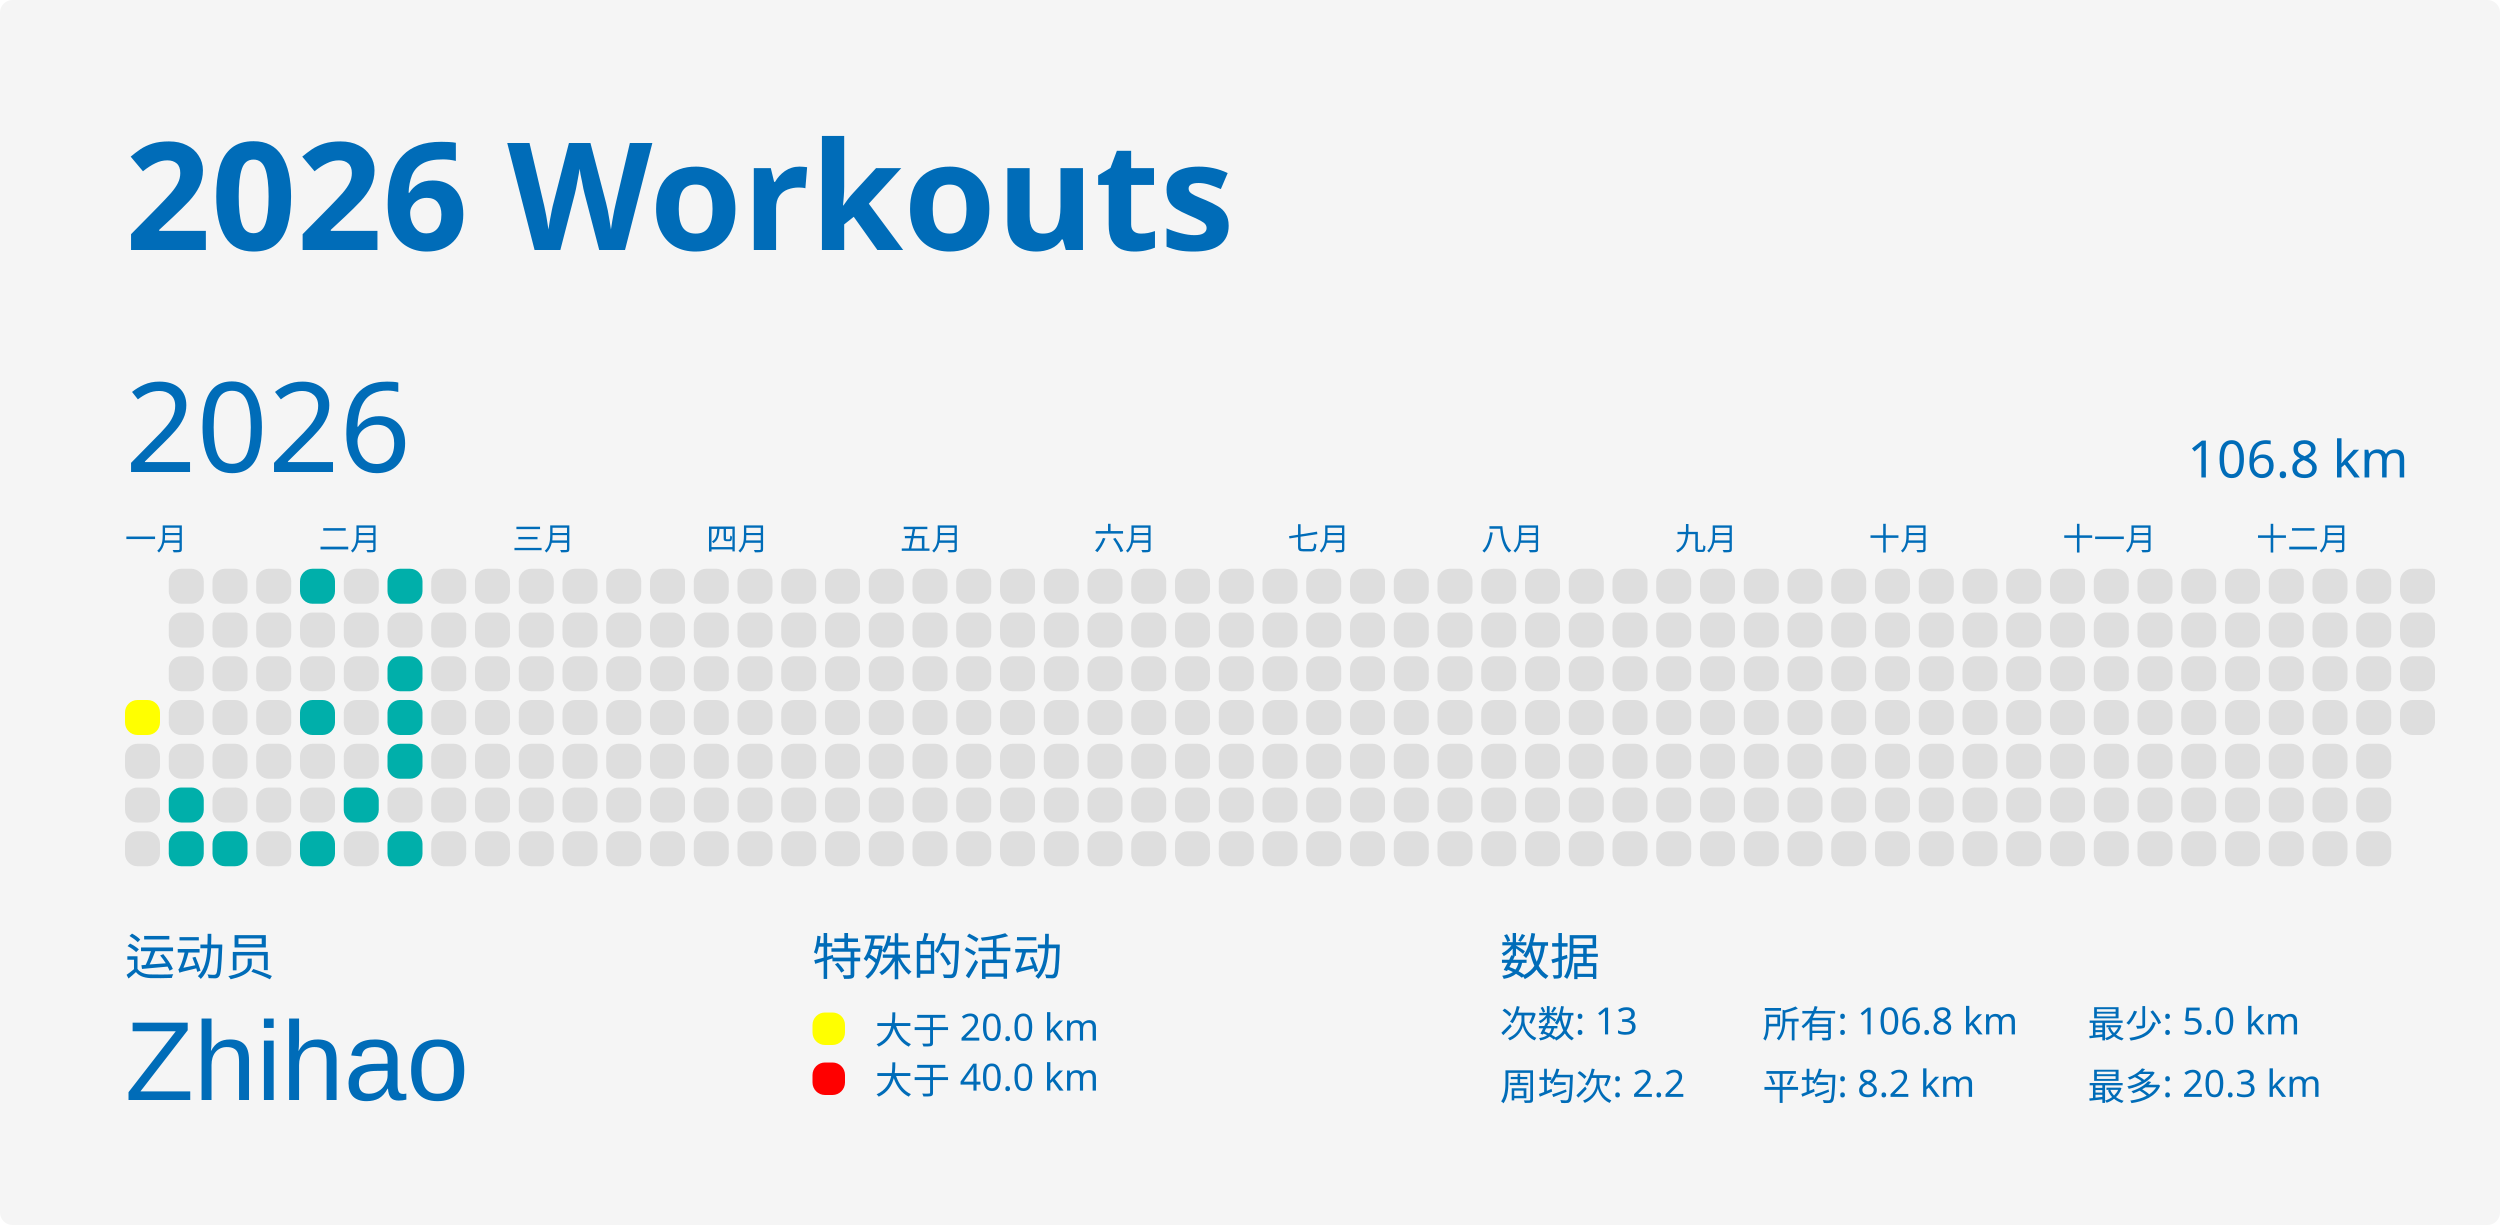
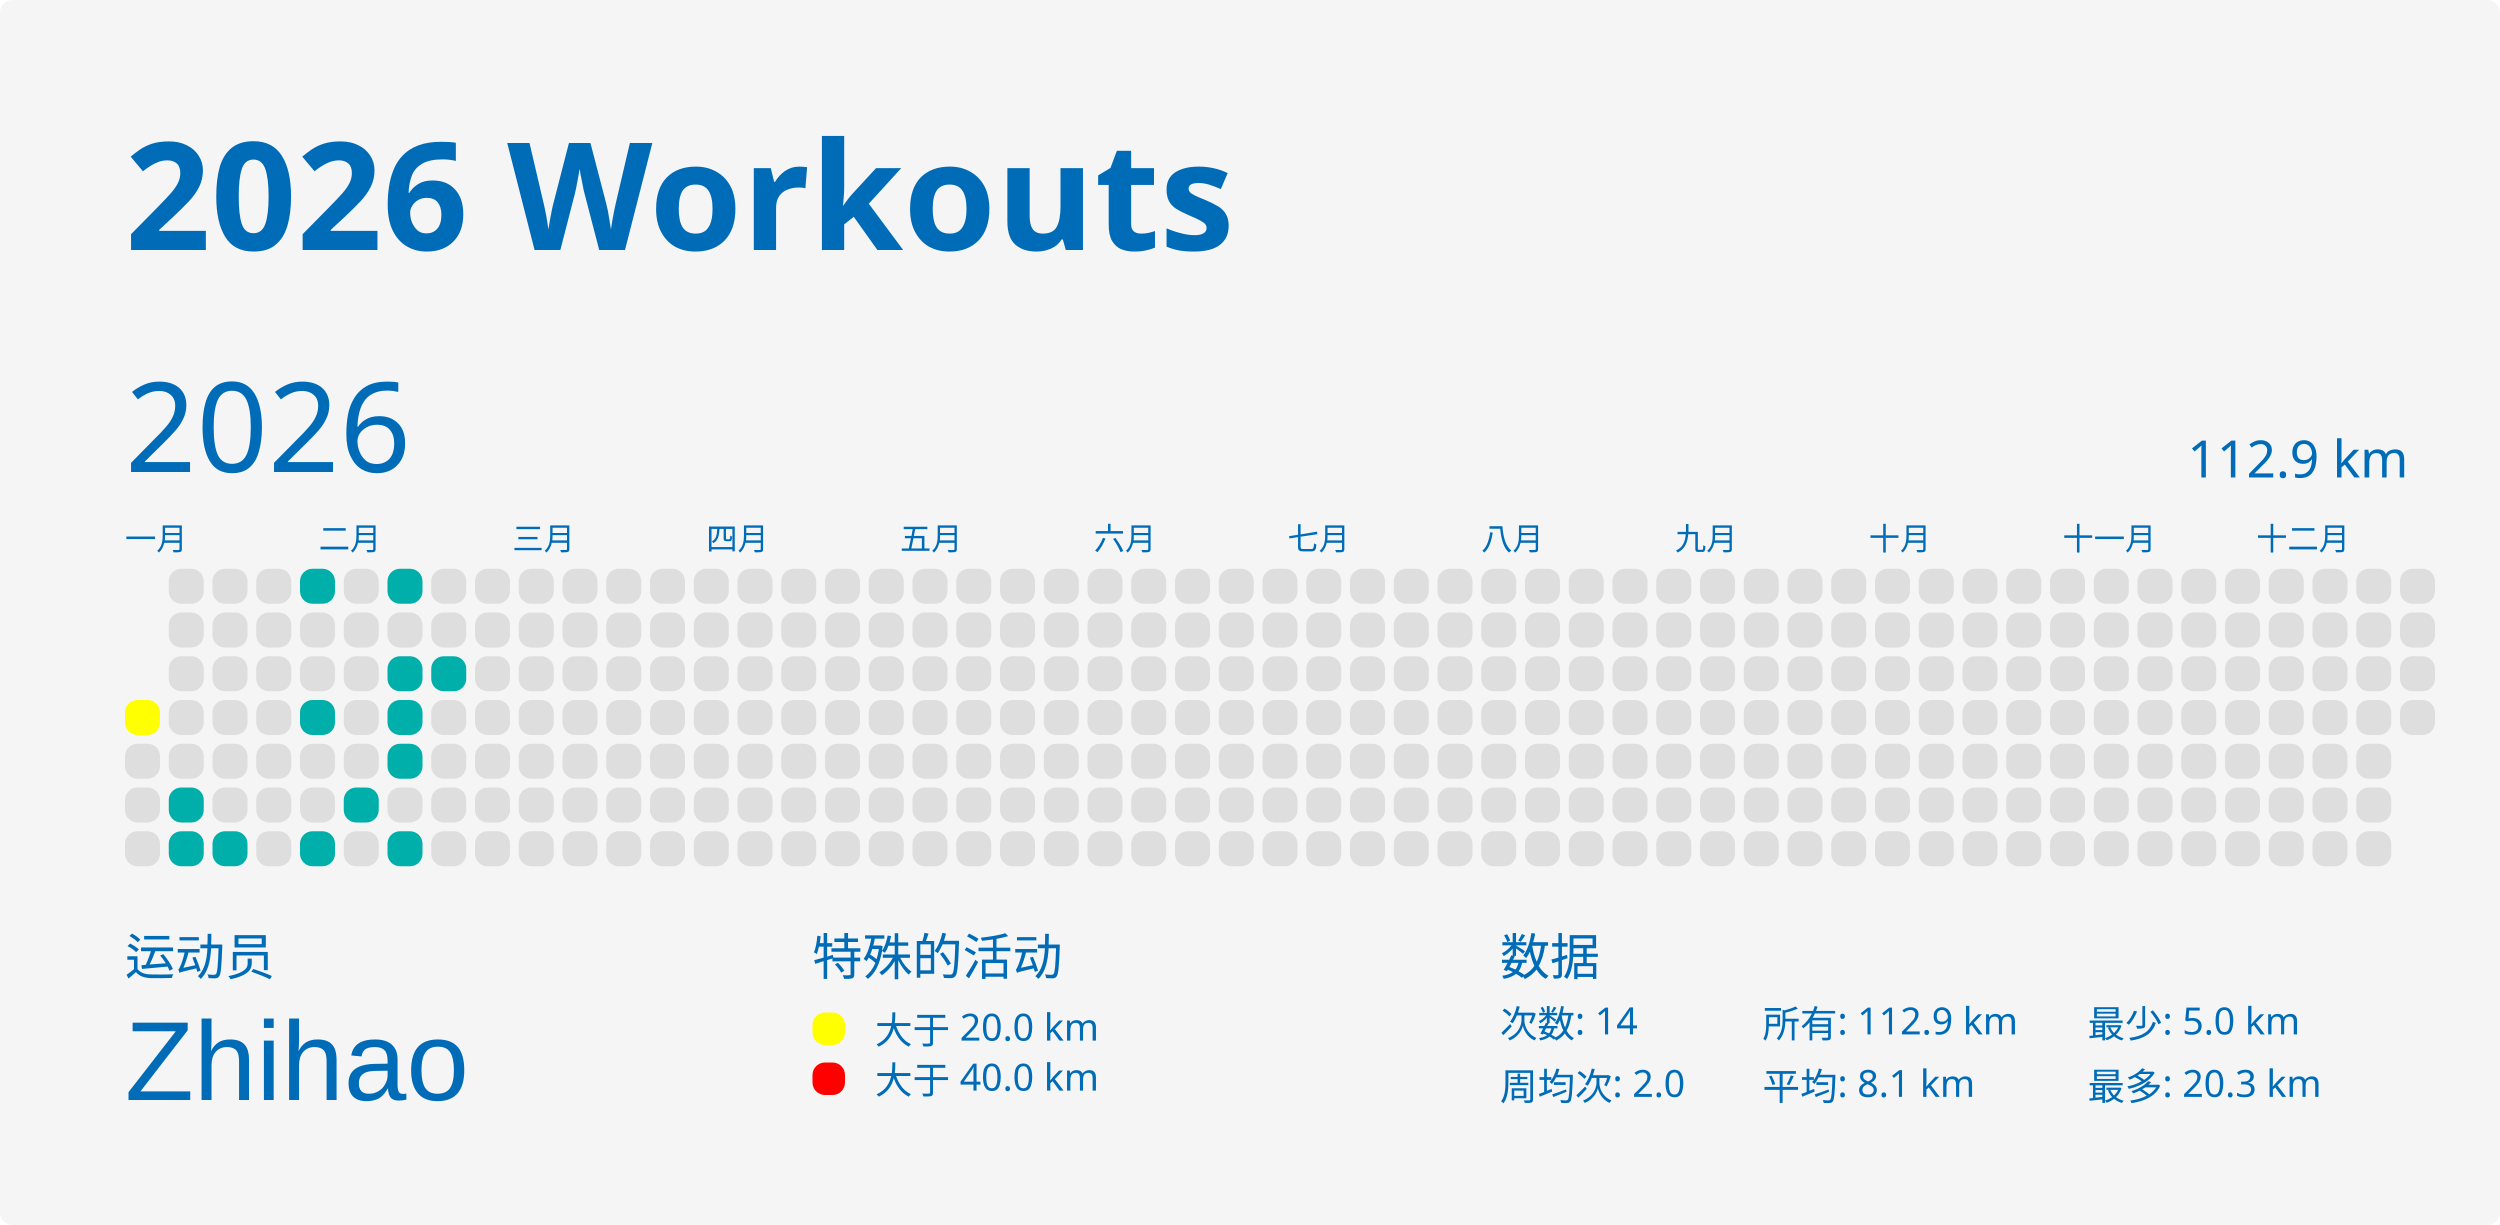
<svg xmlns="http://www.w3.org/2000/svg" baseProfile="full" height="98mm" version="1.1" viewBox="0,0,200,98" width="200mm">
  <defs />
  <rect fill="#f5f5f5" height="98" rx="1" ry="1" width="200" x="0" y="0" />
  <text fill="#006cb8" style="font-size:12px; font-family:MGI-Regular; font-weight:bold;" x="10" y="20">2026 Workouts</text>
  <text fill="#006cb8" style="font-size:4px; font-family:MGI-Regular" x="10" y="78">运动员</text>
  <text fill="#006cb8" style="font-size:9px; font-family:Arial" x="10" y="88">Zhihao</text>
  <text fill="#006cb8" style="font-size:4px; font-family:MGI-Regular" x="65" y="78">特殊的活动</text>
  <rect fill="yellow" height="2.6" rx="1" ry="1" width="2.6" x="65" y="81" />
  <text fill="#006cb8" style="font-size:3px; font-family:MGI-Regular" x="70" y="83.5">大于 20.0 km</text>
  <rect fill="red" height="2.6" rx="1" ry="1" width="2.6" x="65" y="85" />
  <text fill="#006cb8" style="font-size:3px; font-family:MGI-Regular" x="70" y="87.5">大于 40.0 km</text>
  <text fill="#006cb8" style="font-size:4px; font-family:MGI-Regular" x="120" y="78">数据</text>
-   <text fill="#006cb8" style="font-size:3px; font-family:MGI-Regular" x="120" y="83">次数: 13</text>
-   <text fill="#006cb8" style="font-size:3px; font-family:MGI-Regular" x="120" y="88">周均次: 2.2</text>
-   <text fill="#006cb8" style="font-size:3px; font-family:MGI-Regular" x="141" y="83">所有: 106.8 km</text>
-   <text fill="#006cb8" style="font-size:3px; font-family:MGI-Regular" x="141" y="88">平均: 8.2 km</text>
+   <text fill="#006cb8" style="font-size:3px; font-family:MGI-Regular" x="120" y="83">次数: 14</text>
+   <text fill="#006cb8" style="font-size:3px; font-family:MGI-Regular" x="120" y="88">周均次: 2.0</text>
+   <text fill="#006cb8" style="font-size:3px; font-family:MGI-Regular" x="141" y="83">所有: 112.9 km</text>
+   <text fill="#006cb8" style="font-size:3px; font-family:MGI-Regular" x="141" y="88">平均: 8.1 km</text>
  <text fill="#006cb8" style="font-size:3px; font-family:MGI-Regular" x="167" y="83">最少: 5.0 km</text>
  <text fill="#006cb8" style="font-size:3px; font-family:MGI-Regular" x="167" y="88">最多: 20.3 km</text>
  <text dominant-baseline="hanging" fill="#006cb8" style="font-size:10.0px; font-family:MGI-Regular;" x="10" y="30">2026</text>
-   <text dominant-baseline="hanging" fill="#006cb8" style="font-size:4.125px; font-family:MGI-Regular;" x="175" y="35">106.8 km</text>
+   <text dominant-baseline="hanging" fill="#006cb8" style="font-size:4.125px; font-family:MGI-Regular;" x="175" y="35">112.9 km</text>
  <text fill="#006cb8" style="font-size:2.5px; font-family:MGI-Regular" x="10.0" y="44">一月</text>
  <text fill="#006cb8" style="font-size:2.5px; font-family:MGI-Regular" x="25.5" y="44">二月</text>
  <text fill="#006cb8" style="font-size:2.5px; font-family:MGI-Regular" x="41.0" y="44">三月</text>
  <text fill="#006cb8" style="font-size:2.5px; font-family:MGI-Regular" x="56.5" y="44">四月</text>
  <text fill="#006cb8" style="font-size:2.5px; font-family:MGI-Regular" x="72.0" y="44">五月</text>
  <text fill="#006cb8" style="font-size:2.5px; font-family:MGI-Regular" x="87.5" y="44">六月</text>
  <text fill="#006cb8" style="font-size:2.5px; font-family:MGI-Regular" x="103.0" y="44">七月</text>
  <text fill="#006cb8" style="font-size:2.5px; font-family:MGI-Regular" x="118.5" y="44">八月</text>
  <text fill="#006cb8" style="font-size:2.5px; font-family:MGI-Regular" x="134.0" y="44">九月</text>
  <text fill="#006cb8" style="font-size:2.5px; font-family:MGI-Regular" x="149.5" y="44">十月</text>
  <text fill="#006cb8" style="font-size:2.5px; font-family:MGI-Regular" x="165.0" y="44">十一月</text>
  <text fill="#006cb8" style="font-size:2.5px; font-family:MGI-Regular" x="180.5" y="44">十二月</text>
  <rect fill="yellow" height="2.8" rx="1" ry="1" width="2.8" x="10.0" y="56.0" />
  <rect fill="#dedede" height="2.8" rx="1" ry="1" width="2.8" x="10.0" y="59.5" />
  <rect fill="#dedede" height="2.8" rx="1" ry="1" width="2.8" x="10.0" y="63.0" />
  <rect fill="#dedede" height="2.8" rx="1" ry="1" width="2.8" x="10.0" y="66.5" />
  <rect fill="#dedede" height="2.8" rx="1" ry="1" width="2.8" x="13.5" y="45.5" />
  <rect fill="#dedede" height="2.8" rx="1" ry="1" width="2.8" x="13.5" y="49.0" />
  <rect fill="#dedede" height="2.8" rx="1" ry="1" width="2.8" x="13.5" y="52.5" />
  <rect fill="#dedede" height="2.8" rx="1" ry="1" width="2.8" x="13.5" y="56.0" />
  <rect fill="#dedede" height="2.8" rx="1" ry="1" width="2.8" x="13.5" y="59.5" />
  <rect fill="#00AFAA" height="2.8" rx="1" ry="1" width="2.8" x="13.5" y="63.0" />
  <rect fill="#00AFAA" height="2.8" rx="1" ry="1" width="2.8" x="13.5" y="66.5" />
  <rect fill="#dedede" height="2.8" rx="1" ry="1" width="2.8" x="17.0" y="45.5" />
  <rect fill="#dedede" height="2.8" rx="1" ry="1" width="2.8" x="17.0" y="49.0" />
  <rect fill="#dedede" height="2.8" rx="1" ry="1" width="2.8" x="17.0" y="52.5" />
  <rect fill="#dedede" height="2.8" rx="1" ry="1" width="2.8" x="17.0" y="56.0" />
  <rect fill="#dedede" height="2.8" rx="1" ry="1" width="2.8" x="17.0" y="59.5" />
  <rect fill="#dedede" height="2.8" rx="1" ry="1" width="2.8" x="17.0" y="63.0" />
  <rect fill="#00AFAA" height="2.8" rx="1" ry="1" width="2.8" x="17.0" y="66.5" />
  <rect fill="#dedede" height="2.8" rx="1" ry="1" width="2.8" x="20.5" y="45.5" />
  <rect fill="#dedede" height="2.8" rx="1" ry="1" width="2.8" x="20.5" y="49.0" />
  <rect fill="#dedede" height="2.8" rx="1" ry="1" width="2.8" x="20.5" y="52.5" />
  <rect fill="#dedede" height="2.8" rx="1" ry="1" width="2.8" x="20.5" y="56.0" />
  <rect fill="#dedede" height="2.8" rx="1" ry="1" width="2.8" x="20.5" y="59.5" />
  <rect fill="#dedede" height="2.8" rx="1" ry="1" width="2.8" x="20.5" y="63.0" />
  <rect fill="#dedede" height="2.8" rx="1" ry="1" width="2.8" x="20.5" y="66.5" />
  <rect fill="#00AFAA" height="2.8" rx="1" ry="1" width="2.8" x="24.0" y="45.5" />
  <rect fill="#dedede" height="2.8" rx="1" ry="1" width="2.8" x="24.0" y="49.0" />
  <rect fill="#dedede" height="2.8" rx="1" ry="1" width="2.8" x="24.0" y="52.5" />
  <rect fill="#00AFAA" height="2.8" rx="1" ry="1" width="2.8" x="24.0" y="56.0" />
  <rect fill="#dedede" height="2.8" rx="1" ry="1" width="2.8" x="24.0" y="59.5" />
  <rect fill="#dedede" height="2.8" rx="1" ry="1" width="2.8" x="24.0" y="63.0" />
  <rect fill="#00AFAA" height="2.8" rx="1" ry="1" width="2.8" x="24.0" y="66.5" />
  <rect fill="#dedede" height="2.8" rx="1" ry="1" width="2.8" x="27.5" y="45.5" />
  <rect fill="#dedede" height="2.8" rx="1" ry="1" width="2.8" x="27.5" y="49.0" />
  <rect fill="#dedede" height="2.8" rx="1" ry="1" width="2.8" x="27.5" y="52.5" />
  <rect fill="#dedede" height="2.8" rx="1" ry="1" width="2.8" x="27.5" y="56.0" />
  <rect fill="#dedede" height="2.8" rx="1" ry="1" width="2.8" x="27.5" y="59.5" />
  <rect fill="#00AFAA" height="2.8" rx="1" ry="1" width="2.8" x="27.5" y="63.0" />
  <rect fill="#dedede" height="2.8" rx="1" ry="1" width="2.8" x="27.5" y="66.5" />
  <rect fill="#00AFAA" height="2.8" rx="1" ry="1" width="2.8" x="31.0" y="45.5" />
  <rect fill="#dedede" height="2.8" rx="1" ry="1" width="2.8" x="31.0" y="49.0" />
  <rect fill="#00AFAA" height="2.8" rx="1" ry="1" width="2.8" x="31.0" y="52.5" />
  <rect fill="#00AFAA" height="2.8" rx="1" ry="1" width="2.8" x="31.0" y="56.0" />
  <rect fill="#00AFAA" height="2.8" rx="1" ry="1" width="2.8" x="31.0" y="59.5" />
  <rect fill="#dedede" height="2.8" rx="1" ry="1" width="2.8" x="31.0" y="63.0" />
  <rect fill="#00AFAA" height="2.8" rx="1" ry="1" width="2.8" x="31.0" y="66.5" />
  <rect fill="#dedede" height="2.8" rx="1" ry="1" width="2.8" x="34.5" y="45.5" />
  <rect fill="#dedede" height="2.8" rx="1" ry="1" width="2.8" x="34.5" y="49.0" />
-   <rect fill="#dedede" height="2.8" rx="1" ry="1" width="2.8" x="34.5" y="52.5" />
+   <rect fill="#00AFAA" height="2.8" rx="1" ry="1" width="2.8" x="34.5" y="52.5" />
  <rect fill="#dedede" height="2.8" rx="1" ry="1" width="2.8" x="34.5" y="56.0" />
  <rect fill="#dedede" height="2.8" rx="1" ry="1" width="2.8" x="34.5" y="59.5" />
  <rect fill="#dedede" height="2.8" rx="1" ry="1" width="2.8" x="34.5" y="63.0" />
  <rect fill="#dedede" height="2.8" rx="1" ry="1" width="2.8" x="34.5" y="66.5" />
  <rect fill="#dedede" height="2.8" rx="1" ry="1" width="2.8" x="38.0" y="45.5" />
  <rect fill="#dedede" height="2.8" rx="1" ry="1" width="2.8" x="38.0" y="49.0" />
  <rect fill="#dedede" height="2.8" rx="1" ry="1" width="2.8" x="38.0" y="52.5" />
  <rect fill="#dedede" height="2.8" rx="1" ry="1" width="2.8" x="38.0" y="56.0" />
  <rect fill="#dedede" height="2.8" rx="1" ry="1" width="2.8" x="38.0" y="59.5" />
  <rect fill="#dedede" height="2.8" rx="1" ry="1" width="2.8" x="38.0" y="63.0" />
  <rect fill="#dedede" height="2.8" rx="1" ry="1" width="2.8" x="38.0" y="66.5" />
  <rect fill="#dedede" height="2.8" rx="1" ry="1" width="2.8" x="41.5" y="45.5" />
  <rect fill="#dedede" height="2.8" rx="1" ry="1" width="2.8" x="41.5" y="49.0" />
  <rect fill="#dedede" height="2.8" rx="1" ry="1" width="2.8" x="41.5" y="52.5" />
  <rect fill="#dedede" height="2.8" rx="1" ry="1" width="2.8" x="41.5" y="56.0" />
  <rect fill="#dedede" height="2.8" rx="1" ry="1" width="2.8" x="41.5" y="59.5" />
  <rect fill="#dedede" height="2.8" rx="1" ry="1" width="2.8" x="41.5" y="63.0" />
  <rect fill="#dedede" height="2.8" rx="1" ry="1" width="2.8" x="41.5" y="66.5" />
  <rect fill="#dedede" height="2.8" rx="1" ry="1" width="2.8" x="45.0" y="45.5" />
  <rect fill="#dedede" height="2.8" rx="1" ry="1" width="2.8" x="45.0" y="49.0" />
  <rect fill="#dedede" height="2.8" rx="1" ry="1" width="2.8" x="45.0" y="52.5" />
  <rect fill="#dedede" height="2.8" rx="1" ry="1" width="2.8" x="45.0" y="56.0" />
  <rect fill="#dedede" height="2.8" rx="1" ry="1" width="2.8" x="45.0" y="59.5" />
  <rect fill="#dedede" height="2.8" rx="1" ry="1" width="2.8" x="45.0" y="63.0" />
  <rect fill="#dedede" height="2.8" rx="1" ry="1" width="2.8" x="45.0" y="66.5" />
  <rect fill="#dedede" height="2.8" rx="1" ry="1" width="2.8" x="48.5" y="45.5" />
  <rect fill="#dedede" height="2.8" rx="1" ry="1" width="2.8" x="48.5" y="49.0" />
  <rect fill="#dedede" height="2.8" rx="1" ry="1" width="2.8" x="48.5" y="52.5" />
  <rect fill="#dedede" height="2.8" rx="1" ry="1" width="2.8" x="48.5" y="56.0" />
  <rect fill="#dedede" height="2.8" rx="1" ry="1" width="2.8" x="48.5" y="59.5" />
  <rect fill="#dedede" height="2.8" rx="1" ry="1" width="2.8" x="48.5" y="63.0" />
  <rect fill="#dedede" height="2.8" rx="1" ry="1" width="2.8" x="48.5" y="66.5" />
  <rect fill="#dedede" height="2.8" rx="1" ry="1" width="2.8" x="52.0" y="45.5" />
  <rect fill="#dedede" height="2.8" rx="1" ry="1" width="2.8" x="52.0" y="49.0" />
  <rect fill="#dedede" height="2.8" rx="1" ry="1" width="2.8" x="52.0" y="52.5" />
  <rect fill="#dedede" height="2.8" rx="1" ry="1" width="2.8" x="52.0" y="56.0" />
  <rect fill="#dedede" height="2.8" rx="1" ry="1" width="2.8" x="52.0" y="59.5" />
  <rect fill="#dedede" height="2.8" rx="1" ry="1" width="2.8" x="52.0" y="63.0" />
  <rect fill="#dedede" height="2.8" rx="1" ry="1" width="2.8" x="52.0" y="66.5" />
  <rect fill="#dedede" height="2.8" rx="1" ry="1" width="2.8" x="55.5" y="45.5" />
  <rect fill="#dedede" height="2.8" rx="1" ry="1" width="2.8" x="55.5" y="49.0" />
  <rect fill="#dedede" height="2.8" rx="1" ry="1" width="2.8" x="55.5" y="52.5" />
  <rect fill="#dedede" height="2.8" rx="1" ry="1" width="2.8" x="55.5" y="56.0" />
  <rect fill="#dedede" height="2.8" rx="1" ry="1" width="2.8" x="55.5" y="59.5" />
  <rect fill="#dedede" height="2.8" rx="1" ry="1" width="2.8" x="55.5" y="63.0" />
  <rect fill="#dedede" height="2.8" rx="1" ry="1" width="2.8" x="55.5" y="66.5" />
  <rect fill="#dedede" height="2.8" rx="1" ry="1" width="2.8" x="59.0" y="45.5" />
  <rect fill="#dedede" height="2.8" rx="1" ry="1" width="2.8" x="59.0" y="49.0" />
  <rect fill="#dedede" height="2.8" rx="1" ry="1" width="2.8" x="59.0" y="52.5" />
  <rect fill="#dedede" height="2.8" rx="1" ry="1" width="2.8" x="59.0" y="56.0" />
  <rect fill="#dedede" height="2.8" rx="1" ry="1" width="2.8" x="59.0" y="59.5" />
  <rect fill="#dedede" height="2.8" rx="1" ry="1" width="2.8" x="59.0" y="63.0" />
  <rect fill="#dedede" height="2.8" rx="1" ry="1" width="2.8" x="59.0" y="66.5" />
  <rect fill="#dedede" height="2.8" rx="1" ry="1" width="2.8" x="62.5" y="45.5" />
  <rect fill="#dedede" height="2.8" rx="1" ry="1" width="2.8" x="62.5" y="49.0" />
  <rect fill="#dedede" height="2.8" rx="1" ry="1" width="2.8" x="62.5" y="52.5" />
  <rect fill="#dedede" height="2.8" rx="1" ry="1" width="2.8" x="62.5" y="56.0" />
  <rect fill="#dedede" height="2.8" rx="1" ry="1" width="2.8" x="62.5" y="59.5" />
  <rect fill="#dedede" height="2.8" rx="1" ry="1" width="2.8" x="62.5" y="63.0" />
  <rect fill="#dedede" height="2.8" rx="1" ry="1" width="2.8" x="62.5" y="66.5" />
  <rect fill="#dedede" height="2.8" rx="1" ry="1" width="2.8" x="66.0" y="45.5" />
  <rect fill="#dedede" height="2.8" rx="1" ry="1" width="2.8" x="66.0" y="49.0" />
  <rect fill="#dedede" height="2.8" rx="1" ry="1" width="2.8" x="66.0" y="52.5" />
  <rect fill="#dedede" height="2.8" rx="1" ry="1" width="2.8" x="66.0" y="56.0" />
  <rect fill="#dedede" height="2.8" rx="1" ry="1" width="2.8" x="66.0" y="59.5" />
  <rect fill="#dedede" height="2.8" rx="1" ry="1" width="2.8" x="66.0" y="63.0" />
  <rect fill="#dedede" height="2.8" rx="1" ry="1" width="2.8" x="66.0" y="66.5" />
  <rect fill="#dedede" height="2.8" rx="1" ry="1" width="2.8" x="69.5" y="45.5" />
  <rect fill="#dedede" height="2.8" rx="1" ry="1" width="2.8" x="69.5" y="49.0" />
  <rect fill="#dedede" height="2.8" rx="1" ry="1" width="2.8" x="69.5" y="52.5" />
  <rect fill="#dedede" height="2.8" rx="1" ry="1" width="2.8" x="69.5" y="56.0" />
  <rect fill="#dedede" height="2.8" rx="1" ry="1" width="2.8" x="69.5" y="59.5" />
  <rect fill="#dedede" height="2.8" rx="1" ry="1" width="2.8" x="69.5" y="63.0" />
  <rect fill="#dedede" height="2.8" rx="1" ry="1" width="2.8" x="69.5" y="66.5" />
  <rect fill="#dedede" height="2.8" rx="1" ry="1" width="2.8" x="73.0" y="45.5" />
  <rect fill="#dedede" height="2.8" rx="1" ry="1" width="2.8" x="73.0" y="49.0" />
  <rect fill="#dedede" height="2.8" rx="1" ry="1" width="2.8" x="73.0" y="52.5" />
  <rect fill="#dedede" height="2.8" rx="1" ry="1" width="2.8" x="73.0" y="56.0" />
  <rect fill="#dedede" height="2.8" rx="1" ry="1" width="2.8" x="73.0" y="59.5" />
  <rect fill="#dedede" height="2.8" rx="1" ry="1" width="2.8" x="73.0" y="63.0" />
  <rect fill="#dedede" height="2.8" rx="1" ry="1" width="2.8" x="73.0" y="66.5" />
  <rect fill="#dedede" height="2.8" rx="1" ry="1" width="2.8" x="76.5" y="45.5" />
  <rect fill="#dedede" height="2.8" rx="1" ry="1" width="2.8" x="76.5" y="49.0" />
  <rect fill="#dedede" height="2.8" rx="1" ry="1" width="2.8" x="76.5" y="52.5" />
  <rect fill="#dedede" height="2.8" rx="1" ry="1" width="2.8" x="76.5" y="56.0" />
  <rect fill="#dedede" height="2.8" rx="1" ry="1" width="2.8" x="76.5" y="59.5" />
  <rect fill="#dedede" height="2.8" rx="1" ry="1" width="2.8" x="76.5" y="63.0" />
  <rect fill="#dedede" height="2.8" rx="1" ry="1" width="2.8" x="76.5" y="66.5" />
  <rect fill="#dedede" height="2.8" rx="1" ry="1" width="2.8" x="80.0" y="45.5" />
  <rect fill="#dedede" height="2.8" rx="1" ry="1" width="2.8" x="80.0" y="49.0" />
  <rect fill="#dedede" height="2.8" rx="1" ry="1" width="2.8" x="80.0" y="52.5" />
  <rect fill="#dedede" height="2.8" rx="1" ry="1" width="2.8" x="80.0" y="56.0" />
  <rect fill="#dedede" height="2.8" rx="1" ry="1" width="2.8" x="80.0" y="59.5" />
  <rect fill="#dedede" height="2.8" rx="1" ry="1" width="2.8" x="80.0" y="63.0" />
  <rect fill="#dedede" height="2.8" rx="1" ry="1" width="2.8" x="80.0" y="66.5" />
  <rect fill="#dedede" height="2.8" rx="1" ry="1" width="2.8" x="83.5" y="45.5" />
  <rect fill="#dedede" height="2.8" rx="1" ry="1" width="2.8" x="83.5" y="49.0" />
  <rect fill="#dedede" height="2.8" rx="1" ry="1" width="2.8" x="83.5" y="52.5" />
  <rect fill="#dedede" height="2.8" rx="1" ry="1" width="2.8" x="83.5" y="56.0" />
  <rect fill="#dedede" height="2.8" rx="1" ry="1" width="2.8" x="83.5" y="59.5" />
  <rect fill="#dedede" height="2.8" rx="1" ry="1" width="2.8" x="83.5" y="63.0" />
  <rect fill="#dedede" height="2.8" rx="1" ry="1" width="2.8" x="83.5" y="66.5" />
  <rect fill="#dedede" height="2.8" rx="1" ry="1" width="2.8" x="87.0" y="45.5" />
  <rect fill="#dedede" height="2.8" rx="1" ry="1" width="2.8" x="87.0" y="49.0" />
  <rect fill="#dedede" height="2.8" rx="1" ry="1" width="2.8" x="87.0" y="52.5" />
  <rect fill="#dedede" height="2.8" rx="1" ry="1" width="2.8" x="87.0" y="56.0" />
  <rect fill="#dedede" height="2.8" rx="1" ry="1" width="2.8" x="87.0" y="59.5" />
  <rect fill="#dedede" height="2.8" rx="1" ry="1" width="2.8" x="87.0" y="63.0" />
  <rect fill="#dedede" height="2.8" rx="1" ry="1" width="2.8" x="87.0" y="66.5" />
  <rect fill="#dedede" height="2.8" rx="1" ry="1" width="2.8" x="90.5" y="45.5" />
  <rect fill="#dedede" height="2.8" rx="1" ry="1" width="2.8" x="90.5" y="49.0" />
  <rect fill="#dedede" height="2.8" rx="1" ry="1" width="2.8" x="90.5" y="52.5" />
  <rect fill="#dedede" height="2.8" rx="1" ry="1" width="2.8" x="90.5" y="56.0" />
  <rect fill="#dedede" height="2.8" rx="1" ry="1" width="2.8" x="90.5" y="59.5" />
  <rect fill="#dedede" height="2.8" rx="1" ry="1" width="2.8" x="90.5" y="63.0" />
  <rect fill="#dedede" height="2.8" rx="1" ry="1" width="2.8" x="90.5" y="66.5" />
  <rect fill="#dedede" height="2.8" rx="1" ry="1" width="2.8" x="94.0" y="45.5" />
  <rect fill="#dedede" height="2.8" rx="1" ry="1" width="2.8" x="94.0" y="49.0" />
  <rect fill="#dedede" height="2.8" rx="1" ry="1" width="2.8" x="94.0" y="52.5" />
  <rect fill="#dedede" height="2.8" rx="1" ry="1" width="2.8" x="94.0" y="56.0" />
  <rect fill="#dedede" height="2.8" rx="1" ry="1" width="2.8" x="94.0" y="59.5" />
  <rect fill="#dedede" height="2.8" rx="1" ry="1" width="2.8" x="94.0" y="63.0" />
  <rect fill="#dedede" height="2.8" rx="1" ry="1" width="2.8" x="94.0" y="66.5" />
  <rect fill="#dedede" height="2.8" rx="1" ry="1" width="2.8" x="97.5" y="45.5" />
  <rect fill="#dedede" height="2.8" rx="1" ry="1" width="2.8" x="97.5" y="49.0" />
  <rect fill="#dedede" height="2.8" rx="1" ry="1" width="2.8" x="97.5" y="52.5" />
  <rect fill="#dedede" height="2.8" rx="1" ry="1" width="2.8" x="97.5" y="56.0" />
  <rect fill="#dedede" height="2.8" rx="1" ry="1" width="2.8" x="97.5" y="59.5" />
  <rect fill="#dedede" height="2.8" rx="1" ry="1" width="2.8" x="97.5" y="63.0" />
  <rect fill="#dedede" height="2.8" rx="1" ry="1" width="2.8" x="97.5" y="66.5" />
  <rect fill="#dedede" height="2.8" rx="1" ry="1" width="2.8" x="101.0" y="45.5" />
  <rect fill="#dedede" height="2.8" rx="1" ry="1" width="2.8" x="101.0" y="49.0" />
  <rect fill="#dedede" height="2.8" rx="1" ry="1" width="2.8" x="101.0" y="52.5" />
  <rect fill="#dedede" height="2.8" rx="1" ry="1" width="2.8" x="101.0" y="56.0" />
  <rect fill="#dedede" height="2.8" rx="1" ry="1" width="2.8" x="101.0" y="59.5" />
  <rect fill="#dedede" height="2.8" rx="1" ry="1" width="2.8" x="101.0" y="63.0" />
  <rect fill="#dedede" height="2.8" rx="1" ry="1" width="2.8" x="101.0" y="66.5" />
  <rect fill="#dedede" height="2.8" rx="1" ry="1" width="2.8" x="104.5" y="45.5" />
  <rect fill="#dedede" height="2.8" rx="1" ry="1" width="2.8" x="104.5" y="49.0" />
  <rect fill="#dedede" height="2.8" rx="1" ry="1" width="2.8" x="104.5" y="52.5" />
  <rect fill="#dedede" height="2.8" rx="1" ry="1" width="2.8" x="104.5" y="56.0" />
  <rect fill="#dedede" height="2.8" rx="1" ry="1" width="2.8" x="104.5" y="59.5" />
  <rect fill="#dedede" height="2.8" rx="1" ry="1" width="2.8" x="104.5" y="63.0" />
  <rect fill="#dedede" height="2.8" rx="1" ry="1" width="2.8" x="104.5" y="66.5" />
  <rect fill="#dedede" height="2.8" rx="1" ry="1" width="2.8" x="108.0" y="45.5" />
  <rect fill="#dedede" height="2.8" rx="1" ry="1" width="2.8" x="108.0" y="49.0" />
  <rect fill="#dedede" height="2.8" rx="1" ry="1" width="2.8" x="108.0" y="52.5" />
  <rect fill="#dedede" height="2.8" rx="1" ry="1" width="2.8" x="108.0" y="56.0" />
  <rect fill="#dedede" height="2.8" rx="1" ry="1" width="2.8" x="108.0" y="59.5" />
  <rect fill="#dedede" height="2.8" rx="1" ry="1" width="2.8" x="108.0" y="63.0" />
  <rect fill="#dedede" height="2.8" rx="1" ry="1" width="2.8" x="108.0" y="66.5" />
  <rect fill="#dedede" height="2.8" rx="1" ry="1" width="2.8" x="111.5" y="45.5" />
  <rect fill="#dedede" height="2.8" rx="1" ry="1" width="2.8" x="111.5" y="49.0" />
  <rect fill="#dedede" height="2.8" rx="1" ry="1" width="2.8" x="111.5" y="52.5" />
  <rect fill="#dedede" height="2.8" rx="1" ry="1" width="2.8" x="111.5" y="56.0" />
  <rect fill="#dedede" height="2.8" rx="1" ry="1" width="2.8" x="111.5" y="59.5" />
  <rect fill="#dedede" height="2.8" rx="1" ry="1" width="2.8" x="111.5" y="63.0" />
  <rect fill="#dedede" height="2.8" rx="1" ry="1" width="2.8" x="111.5" y="66.5" />
  <rect fill="#dedede" height="2.8" rx="1" ry="1" width="2.8" x="115.0" y="45.5" />
  <rect fill="#dedede" height="2.8" rx="1" ry="1" width="2.8" x="115.0" y="49.0" />
  <rect fill="#dedede" height="2.8" rx="1" ry="1" width="2.8" x="115.0" y="52.5" />
  <rect fill="#dedede" height="2.8" rx="1" ry="1" width="2.8" x="115.0" y="56.0" />
  <rect fill="#dedede" height="2.8" rx="1" ry="1" width="2.8" x="115.0" y="59.5" />
  <rect fill="#dedede" height="2.8" rx="1" ry="1" width="2.8" x="115.0" y="63.0" />
  <rect fill="#dedede" height="2.8" rx="1" ry="1" width="2.8" x="115.0" y="66.5" />
  <rect fill="#dedede" height="2.8" rx="1" ry="1" width="2.8" x="118.5" y="45.5" />
  <rect fill="#dedede" height="2.8" rx="1" ry="1" width="2.8" x="118.5" y="49.0" />
  <rect fill="#dedede" height="2.8" rx="1" ry="1" width="2.8" x="118.5" y="52.5" />
  <rect fill="#dedede" height="2.8" rx="1" ry="1" width="2.8" x="118.5" y="56.0" />
  <rect fill="#dedede" height="2.8" rx="1" ry="1" width="2.8" x="118.5" y="59.5" />
  <rect fill="#dedede" height="2.8" rx="1" ry="1" width="2.8" x="118.5" y="63.0" />
  <rect fill="#dedede" height="2.8" rx="1" ry="1" width="2.8" x="118.5" y="66.5" />
  <rect fill="#dedede" height="2.8" rx="1" ry="1" width="2.8" x="122.0" y="45.5" />
  <rect fill="#dedede" height="2.8" rx="1" ry="1" width="2.8" x="122.0" y="49.0" />
  <rect fill="#dedede" height="2.8" rx="1" ry="1" width="2.8" x="122.0" y="52.5" />
  <rect fill="#dedede" height="2.8" rx="1" ry="1" width="2.8" x="122.0" y="56.0" />
  <rect fill="#dedede" height="2.8" rx="1" ry="1" width="2.8" x="122.0" y="59.5" />
  <rect fill="#dedede" height="2.8" rx="1" ry="1" width="2.8" x="122.0" y="63.0" />
  <rect fill="#dedede" height="2.8" rx="1" ry="1" width="2.8" x="122.0" y="66.5" />
  <rect fill="#dedede" height="2.8" rx="1" ry="1" width="2.8" x="125.5" y="45.5" />
  <rect fill="#dedede" height="2.8" rx="1" ry="1" width="2.8" x="125.5" y="49.0" />
  <rect fill="#dedede" height="2.8" rx="1" ry="1" width="2.8" x="125.5" y="52.5" />
  <rect fill="#dedede" height="2.8" rx="1" ry="1" width="2.8" x="125.5" y="56.0" />
  <rect fill="#dedede" height="2.8" rx="1" ry="1" width="2.8" x="125.5" y="59.5" />
  <rect fill="#dedede" height="2.8" rx="1" ry="1" width="2.8" x="125.5" y="63.0" />
  <rect fill="#dedede" height="2.8" rx="1" ry="1" width="2.8" x="125.5" y="66.5" />
  <rect fill="#dedede" height="2.8" rx="1" ry="1" width="2.8" x="129.0" y="45.5" />
  <rect fill="#dedede" height="2.8" rx="1" ry="1" width="2.8" x="129.0" y="49.0" />
  <rect fill="#dedede" height="2.8" rx="1" ry="1" width="2.8" x="129.0" y="52.5" />
  <rect fill="#dedede" height="2.8" rx="1" ry="1" width="2.8" x="129.0" y="56.0" />
  <rect fill="#dedede" height="2.8" rx="1" ry="1" width="2.8" x="129.0" y="59.5" />
  <rect fill="#dedede" height="2.8" rx="1" ry="1" width="2.8" x="129.0" y="63.0" />
  <rect fill="#dedede" height="2.8" rx="1" ry="1" width="2.8" x="129.0" y="66.5" />
  <rect fill="#dedede" height="2.8" rx="1" ry="1" width="2.8" x="132.5" y="45.5" />
  <rect fill="#dedede" height="2.8" rx="1" ry="1" width="2.8" x="132.5" y="49.0" />
  <rect fill="#dedede" height="2.8" rx="1" ry="1" width="2.8" x="132.5" y="52.5" />
  <rect fill="#dedede" height="2.8" rx="1" ry="1" width="2.8" x="132.5" y="56.0" />
  <rect fill="#dedede" height="2.8" rx="1" ry="1" width="2.8" x="132.5" y="59.5" />
  <rect fill="#dedede" height="2.8" rx="1" ry="1" width="2.8" x="132.5" y="63.0" />
  <rect fill="#dedede" height="2.8" rx="1" ry="1" width="2.8" x="132.5" y="66.5" />
  <rect fill="#dedede" height="2.8" rx="1" ry="1" width="2.8" x="136.0" y="45.5" />
  <rect fill="#dedede" height="2.8" rx="1" ry="1" width="2.8" x="136.0" y="49.0" />
  <rect fill="#dedede" height="2.8" rx="1" ry="1" width="2.8" x="136.0" y="52.5" />
  <rect fill="#dedede" height="2.8" rx="1" ry="1" width="2.8" x="136.0" y="56.0" />
  <rect fill="#dedede" height="2.8" rx="1" ry="1" width="2.8" x="136.0" y="59.5" />
  <rect fill="#dedede" height="2.8" rx="1" ry="1" width="2.8" x="136.0" y="63.0" />
  <rect fill="#dedede" height="2.8" rx="1" ry="1" width="2.8" x="136.0" y="66.5" />
  <rect fill="#dedede" height="2.8" rx="1" ry="1" width="2.8" x="139.5" y="45.5" />
  <rect fill="#dedede" height="2.8" rx="1" ry="1" width="2.8" x="139.5" y="49.0" />
  <rect fill="#dedede" height="2.8" rx="1" ry="1" width="2.8" x="139.5" y="52.5" />
  <rect fill="#dedede" height="2.8" rx="1" ry="1" width="2.8" x="139.5" y="56.0" />
  <rect fill="#dedede" height="2.8" rx="1" ry="1" width="2.8" x="139.5" y="59.5" />
  <rect fill="#dedede" height="2.8" rx="1" ry="1" width="2.8" x="139.5" y="63.0" />
  <rect fill="#dedede" height="2.8" rx="1" ry="1" width="2.8" x="139.5" y="66.5" />
  <rect fill="#dedede" height="2.8" rx="1" ry="1" width="2.8" x="143.0" y="45.5" />
  <rect fill="#dedede" height="2.8" rx="1" ry="1" width="2.8" x="143.0" y="49.0" />
  <rect fill="#dedede" height="2.8" rx="1" ry="1" width="2.8" x="143.0" y="52.5" />
  <rect fill="#dedede" height="2.8" rx="1" ry="1" width="2.8" x="143.0" y="56.0" />
  <rect fill="#dedede" height="2.8" rx="1" ry="1" width="2.8" x="143.0" y="59.5" />
  <rect fill="#dedede" height="2.8" rx="1" ry="1" width="2.8" x="143.0" y="63.0" />
  <rect fill="#dedede" height="2.8" rx="1" ry="1" width="2.8" x="143.0" y="66.5" />
  <rect fill="#dedede" height="2.8" rx="1" ry="1" width="2.8" x="146.5" y="45.5" />
  <rect fill="#dedede" height="2.8" rx="1" ry="1" width="2.8" x="146.5" y="49.0" />
  <rect fill="#dedede" height="2.8" rx="1" ry="1" width="2.8" x="146.5" y="52.5" />
  <rect fill="#dedede" height="2.8" rx="1" ry="1" width="2.8" x="146.5" y="56.0" />
  <rect fill="#dedede" height="2.8" rx="1" ry="1" width="2.8" x="146.5" y="59.5" />
  <rect fill="#dedede" height="2.8" rx="1" ry="1" width="2.8" x="146.5" y="63.0" />
  <rect fill="#dedede" height="2.8" rx="1" ry="1" width="2.8" x="146.5" y="66.5" />
  <rect fill="#dedede" height="2.8" rx="1" ry="1" width="2.8" x="150.0" y="45.5" />
  <rect fill="#dedede" height="2.8" rx="1" ry="1" width="2.8" x="150.0" y="49.0" />
  <rect fill="#dedede" height="2.8" rx="1" ry="1" width="2.8" x="150.0" y="52.5" />
  <rect fill="#dedede" height="2.8" rx="1" ry="1" width="2.8" x="150.0" y="56.0" />
  <rect fill="#dedede" height="2.8" rx="1" ry="1" width="2.8" x="150.0" y="59.5" />
  <rect fill="#dedede" height="2.8" rx="1" ry="1" width="2.8" x="150.0" y="63.0" />
  <rect fill="#dedede" height="2.8" rx="1" ry="1" width="2.8" x="150.0" y="66.5" />
  <rect fill="#dedede" height="2.8" rx="1" ry="1" width="2.8" x="153.5" y="45.5" />
  <rect fill="#dedede" height="2.8" rx="1" ry="1" width="2.8" x="153.5" y="49.0" />
  <rect fill="#dedede" height="2.8" rx="1" ry="1" width="2.8" x="153.5" y="52.5" />
  <rect fill="#dedede" height="2.8" rx="1" ry="1" width="2.8" x="153.5" y="56.0" />
  <rect fill="#dedede" height="2.8" rx="1" ry="1" width="2.8" x="153.5" y="59.5" />
  <rect fill="#dedede" height="2.8" rx="1" ry="1" width="2.8" x="153.5" y="63.0" />
  <rect fill="#dedede" height="2.8" rx="1" ry="1" width="2.8" x="153.5" y="66.5" />
  <rect fill="#dedede" height="2.8" rx="1" ry="1" width="2.8" x="157.0" y="45.5" />
  <rect fill="#dedede" height="2.8" rx="1" ry="1" width="2.8" x="157.0" y="49.0" />
  <rect fill="#dedede" height="2.8" rx="1" ry="1" width="2.8" x="157.0" y="52.5" />
  <rect fill="#dedede" height="2.8" rx="1" ry="1" width="2.8" x="157.0" y="56.0" />
  <rect fill="#dedede" height="2.8" rx="1" ry="1" width="2.8" x="157.0" y="59.5" />
  <rect fill="#dedede" height="2.8" rx="1" ry="1" width="2.8" x="157.0" y="63.0" />
  <rect fill="#dedede" height="2.8" rx="1" ry="1" width="2.8" x="157.0" y="66.5" />
  <rect fill="#dedede" height="2.8" rx="1" ry="1" width="2.8" x="160.5" y="45.5" />
  <rect fill="#dedede" height="2.8" rx="1" ry="1" width="2.8" x="160.5" y="49.0" />
  <rect fill="#dedede" height="2.8" rx="1" ry="1" width="2.8" x="160.5" y="52.5" />
  <rect fill="#dedede" height="2.8" rx="1" ry="1" width="2.8" x="160.5" y="56.0" />
  <rect fill="#dedede" height="2.8" rx="1" ry="1" width="2.8" x="160.5" y="59.5" />
  <rect fill="#dedede" height="2.8" rx="1" ry="1" width="2.8" x="160.5" y="63.0" />
  <rect fill="#dedede" height="2.8" rx="1" ry="1" width="2.8" x="160.5" y="66.5" />
  <rect fill="#dedede" height="2.8" rx="1" ry="1" width="2.8" x="164.0" y="45.5" />
  <rect fill="#dedede" height="2.8" rx="1" ry="1" width="2.8" x="164.0" y="49.0" />
  <rect fill="#dedede" height="2.8" rx="1" ry="1" width="2.8" x="164.0" y="52.5" />
  <rect fill="#dedede" height="2.8" rx="1" ry="1" width="2.8" x="164.0" y="56.0" />
  <rect fill="#dedede" height="2.8" rx="1" ry="1" width="2.8" x="164.0" y="59.5" />
  <rect fill="#dedede" height="2.8" rx="1" ry="1" width="2.8" x="164.0" y="63.0" />
  <rect fill="#dedede" height="2.8" rx="1" ry="1" width="2.8" x="164.0" y="66.5" />
  <rect fill="#dedede" height="2.8" rx="1" ry="1" width="2.8" x="167.5" y="45.5" />
  <rect fill="#dedede" height="2.8" rx="1" ry="1" width="2.8" x="167.5" y="49.0" />
  <rect fill="#dedede" height="2.8" rx="1" ry="1" width="2.8" x="167.5" y="52.5" />
  <rect fill="#dedede" height="2.8" rx="1" ry="1" width="2.8" x="167.5" y="56.0" />
  <rect fill="#dedede" height="2.8" rx="1" ry="1" width="2.8" x="167.5" y="59.5" />
  <rect fill="#dedede" height="2.8" rx="1" ry="1" width="2.8" x="167.5" y="63.0" />
  <rect fill="#dedede" height="2.8" rx="1" ry="1" width="2.8" x="167.5" y="66.5" />
  <rect fill="#dedede" height="2.8" rx="1" ry="1" width="2.8" x="171.0" y="45.5" />
  <rect fill="#dedede" height="2.8" rx="1" ry="1" width="2.8" x="171.0" y="49.0" />
  <rect fill="#dedede" height="2.8" rx="1" ry="1" width="2.8" x="171.0" y="52.5" />
  <rect fill="#dedede" height="2.8" rx="1" ry="1" width="2.8" x="171.0" y="56.0" />
  <rect fill="#dedede" height="2.8" rx="1" ry="1" width="2.8" x="171.0" y="59.5" />
  <rect fill="#dedede" height="2.8" rx="1" ry="1" width="2.8" x="171.0" y="63.0" />
  <rect fill="#dedede" height="2.8" rx="1" ry="1" width="2.8" x="171.0" y="66.5" />
  <rect fill="#dedede" height="2.8" rx="1" ry="1" width="2.8" x="174.5" y="45.5" />
  <rect fill="#dedede" height="2.8" rx="1" ry="1" width="2.8" x="174.5" y="49.0" />
  <rect fill="#dedede" height="2.8" rx="1" ry="1" width="2.8" x="174.5" y="52.5" />
  <rect fill="#dedede" height="2.8" rx="1" ry="1" width="2.8" x="174.5" y="56.0" />
  <rect fill="#dedede" height="2.8" rx="1" ry="1" width="2.8" x="174.5" y="59.5" />
  <rect fill="#dedede" height="2.8" rx="1" ry="1" width="2.8" x="174.5" y="63.0" />
  <rect fill="#dedede" height="2.8" rx="1" ry="1" width="2.8" x="174.5" y="66.5" />
  <rect fill="#dedede" height="2.8" rx="1" ry="1" width="2.8" x="178.0" y="45.5" />
  <rect fill="#dedede" height="2.8" rx="1" ry="1" width="2.8" x="178.0" y="49.0" />
  <rect fill="#dedede" height="2.8" rx="1" ry="1" width="2.8" x="178.0" y="52.5" />
  <rect fill="#dedede" height="2.8" rx="1" ry="1" width="2.8" x="178.0" y="56.0" />
  <rect fill="#dedede" height="2.8" rx="1" ry="1" width="2.8" x="178.0" y="59.5" />
  <rect fill="#dedede" height="2.8" rx="1" ry="1" width="2.8" x="178.0" y="63.0" />
  <rect fill="#dedede" height="2.8" rx="1" ry="1" width="2.8" x="178.0" y="66.5" />
  <rect fill="#dedede" height="2.8" rx="1" ry="1" width="2.8" x="181.5" y="45.5" />
  <rect fill="#dedede" height="2.8" rx="1" ry="1" width="2.8" x="181.5" y="49.0" />
  <rect fill="#dedede" height="2.8" rx="1" ry="1" width="2.8" x="181.5" y="52.5" />
  <rect fill="#dedede" height="2.8" rx="1" ry="1" width="2.8" x="181.5" y="56.0" />
  <rect fill="#dedede" height="2.8" rx="1" ry="1" width="2.8" x="181.5" y="59.5" />
  <rect fill="#dedede" height="2.8" rx="1" ry="1" width="2.8" x="181.5" y="63.0" />
  <rect fill="#dedede" height="2.8" rx="1" ry="1" width="2.8" x="181.5" y="66.5" />
  <rect fill="#dedede" height="2.8" rx="1" ry="1" width="2.8" x="185.0" y="45.5" />
  <rect fill="#dedede" height="2.8" rx="1" ry="1" width="2.8" x="185.0" y="49.0" />
  <rect fill="#dedede" height="2.8" rx="1" ry="1" width="2.8" x="185.0" y="52.5" />
  <rect fill="#dedede" height="2.8" rx="1" ry="1" width="2.8" x="185.0" y="56.0" />
  <rect fill="#dedede" height="2.8" rx="1" ry="1" width="2.8" x="185.0" y="59.5" />
  <rect fill="#dedede" height="2.8" rx="1" ry="1" width="2.8" x="185.0" y="63.0" />
  <rect fill="#dedede" height="2.8" rx="1" ry="1" width="2.8" x="185.0" y="66.5" />
  <rect fill="#dedede" height="2.8" rx="1" ry="1" width="2.8" x="188.5" y="45.5" />
  <rect fill="#dedede" height="2.8" rx="1" ry="1" width="2.8" x="188.5" y="49.0" />
  <rect fill="#dedede" height="2.8" rx="1" ry="1" width="2.8" x="188.5" y="52.5" />
  <rect fill="#dedede" height="2.8" rx="1" ry="1" width="2.8" x="188.5" y="56.0" />
  <rect fill="#dedede" height="2.8" rx="1" ry="1" width="2.8" x="188.5" y="59.5" />
  <rect fill="#dedede" height="2.8" rx="1" ry="1" width="2.8" x="188.5" y="63.0" />
  <rect fill="#dedede" height="2.8" rx="1" ry="1" width="2.8" x="188.5" y="66.5" />
  <rect fill="#dedede" height="2.8" rx="1" ry="1" width="2.8" x="192.0" y="45.5" />
  <rect fill="#dedede" height="2.8" rx="1" ry="1" width="2.8" x="192.0" y="49.0" />
  <rect fill="#dedede" height="2.8" rx="1" ry="1" width="2.8" x="192.0" y="52.5" />
  <rect fill="#dedede" height="2.8" rx="1" ry="1" width="2.8" x="192.0" y="56.0" />
</svg>
